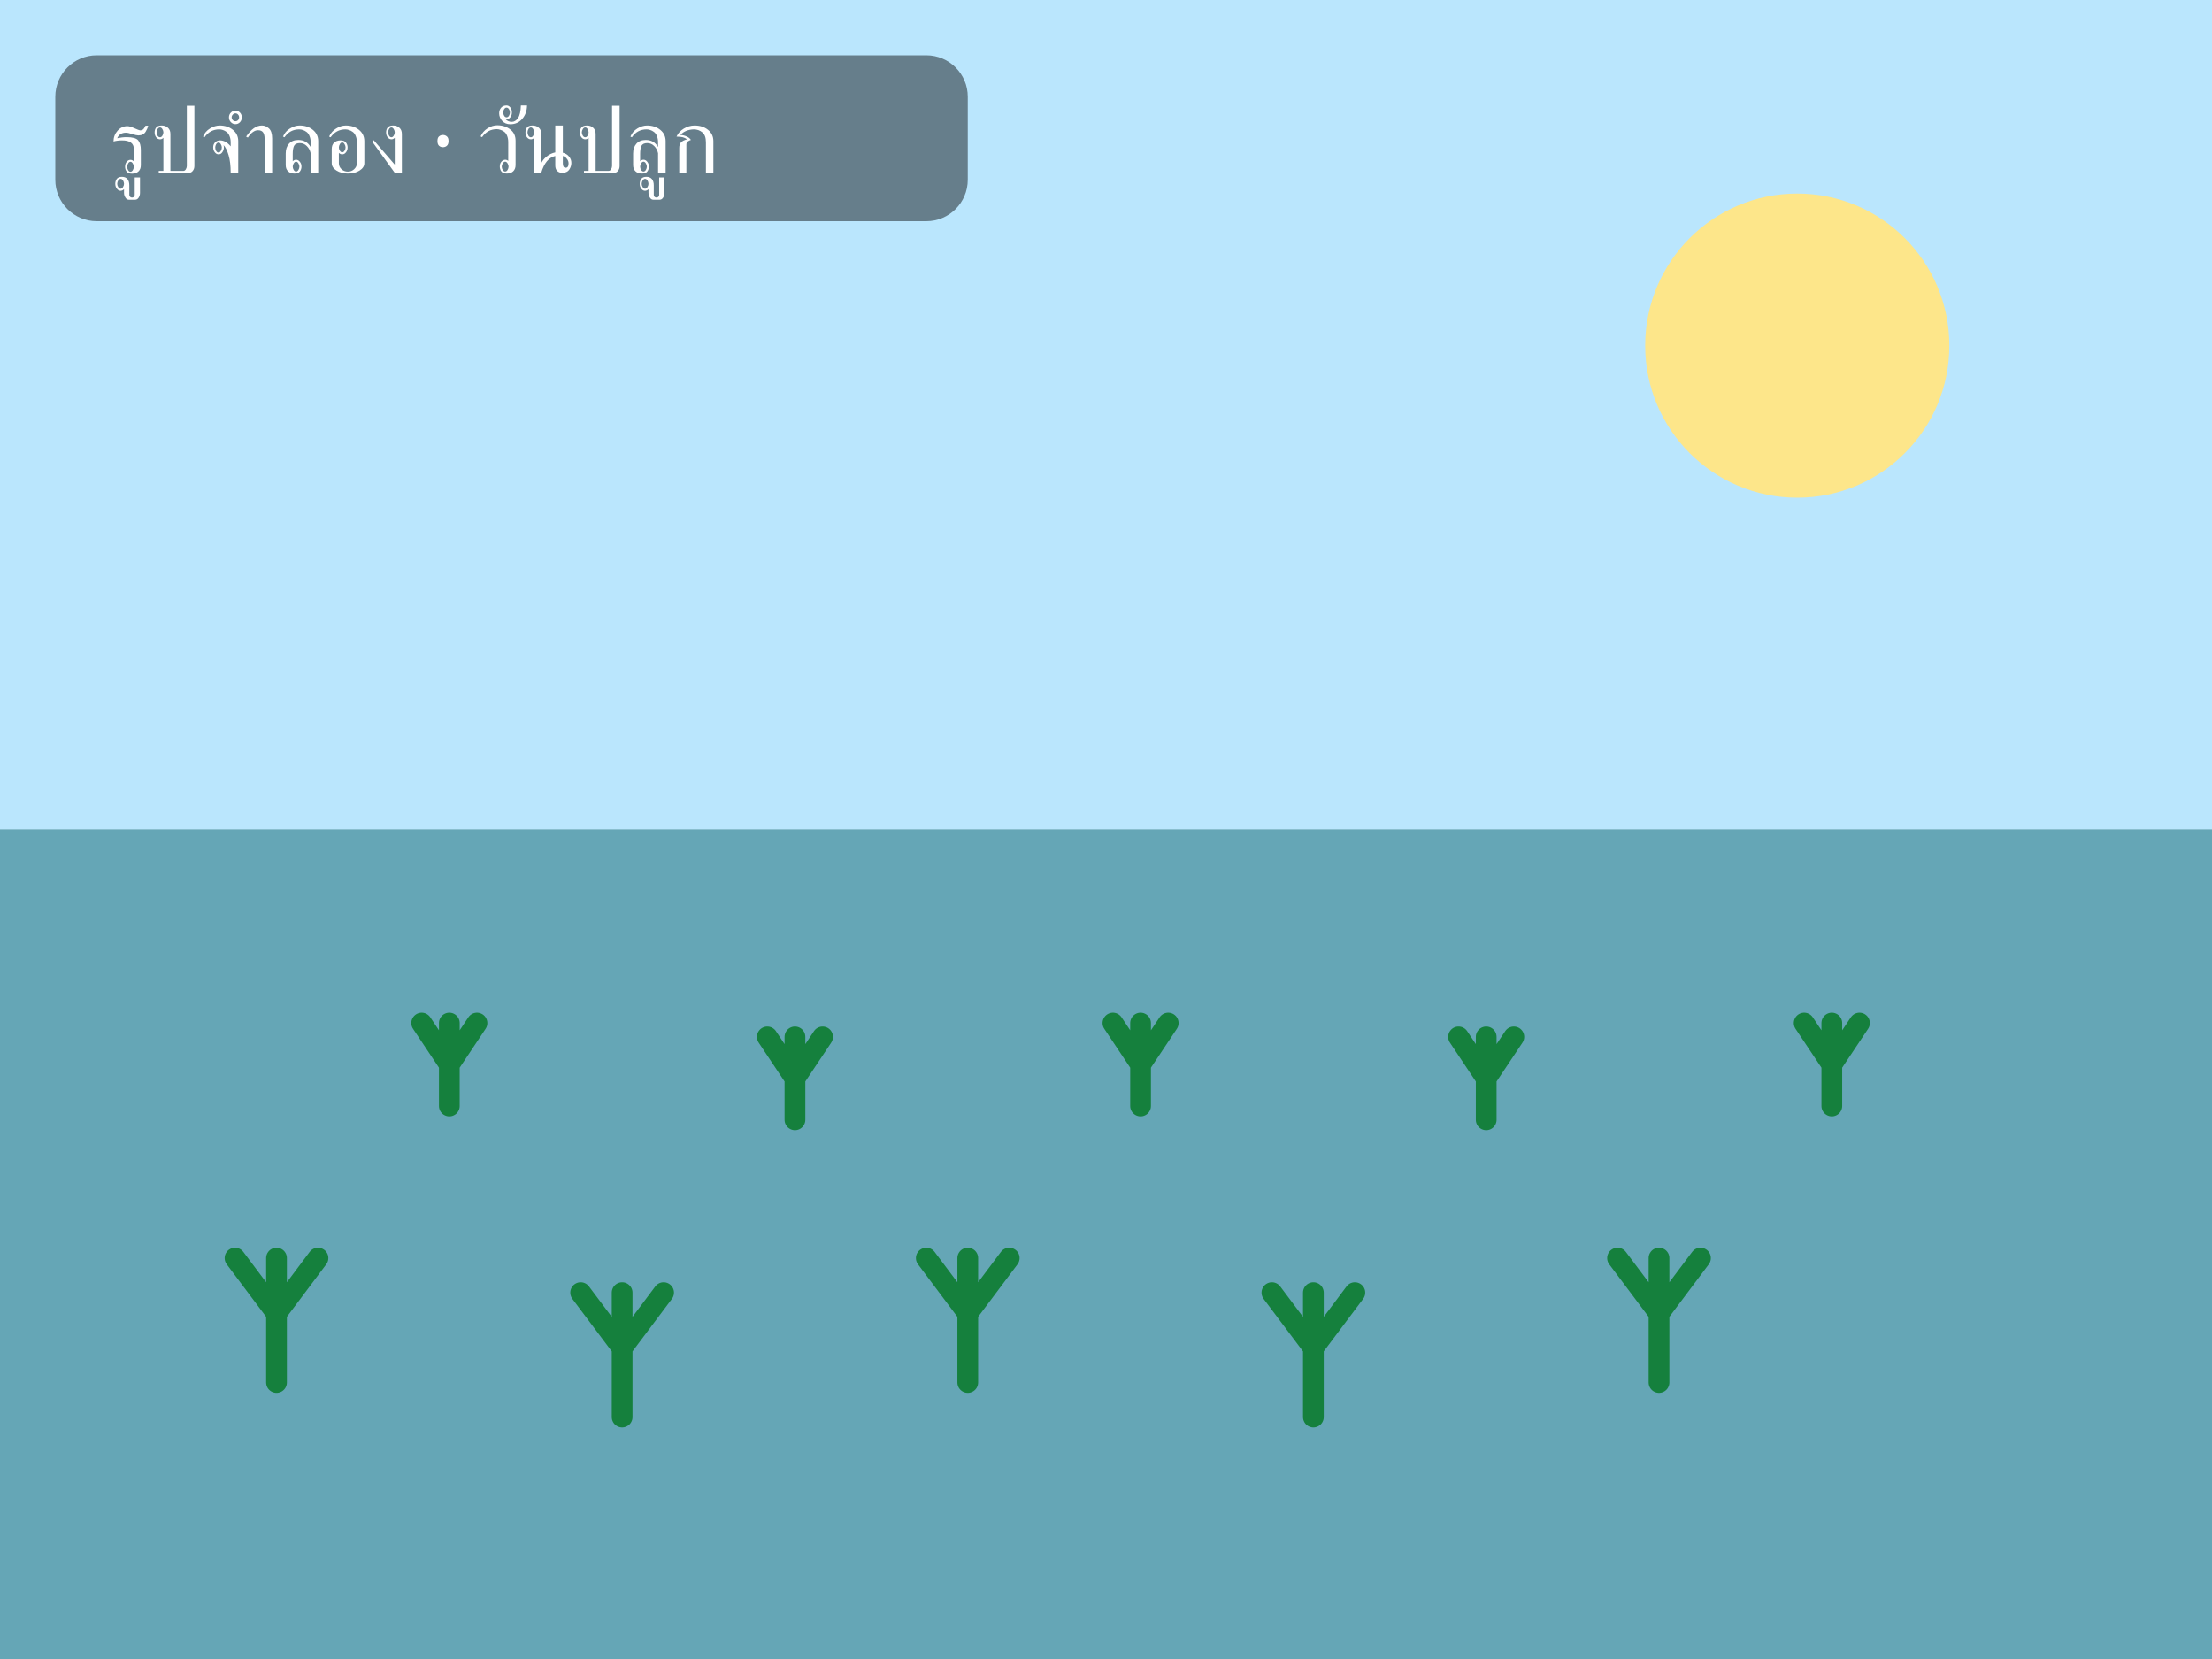
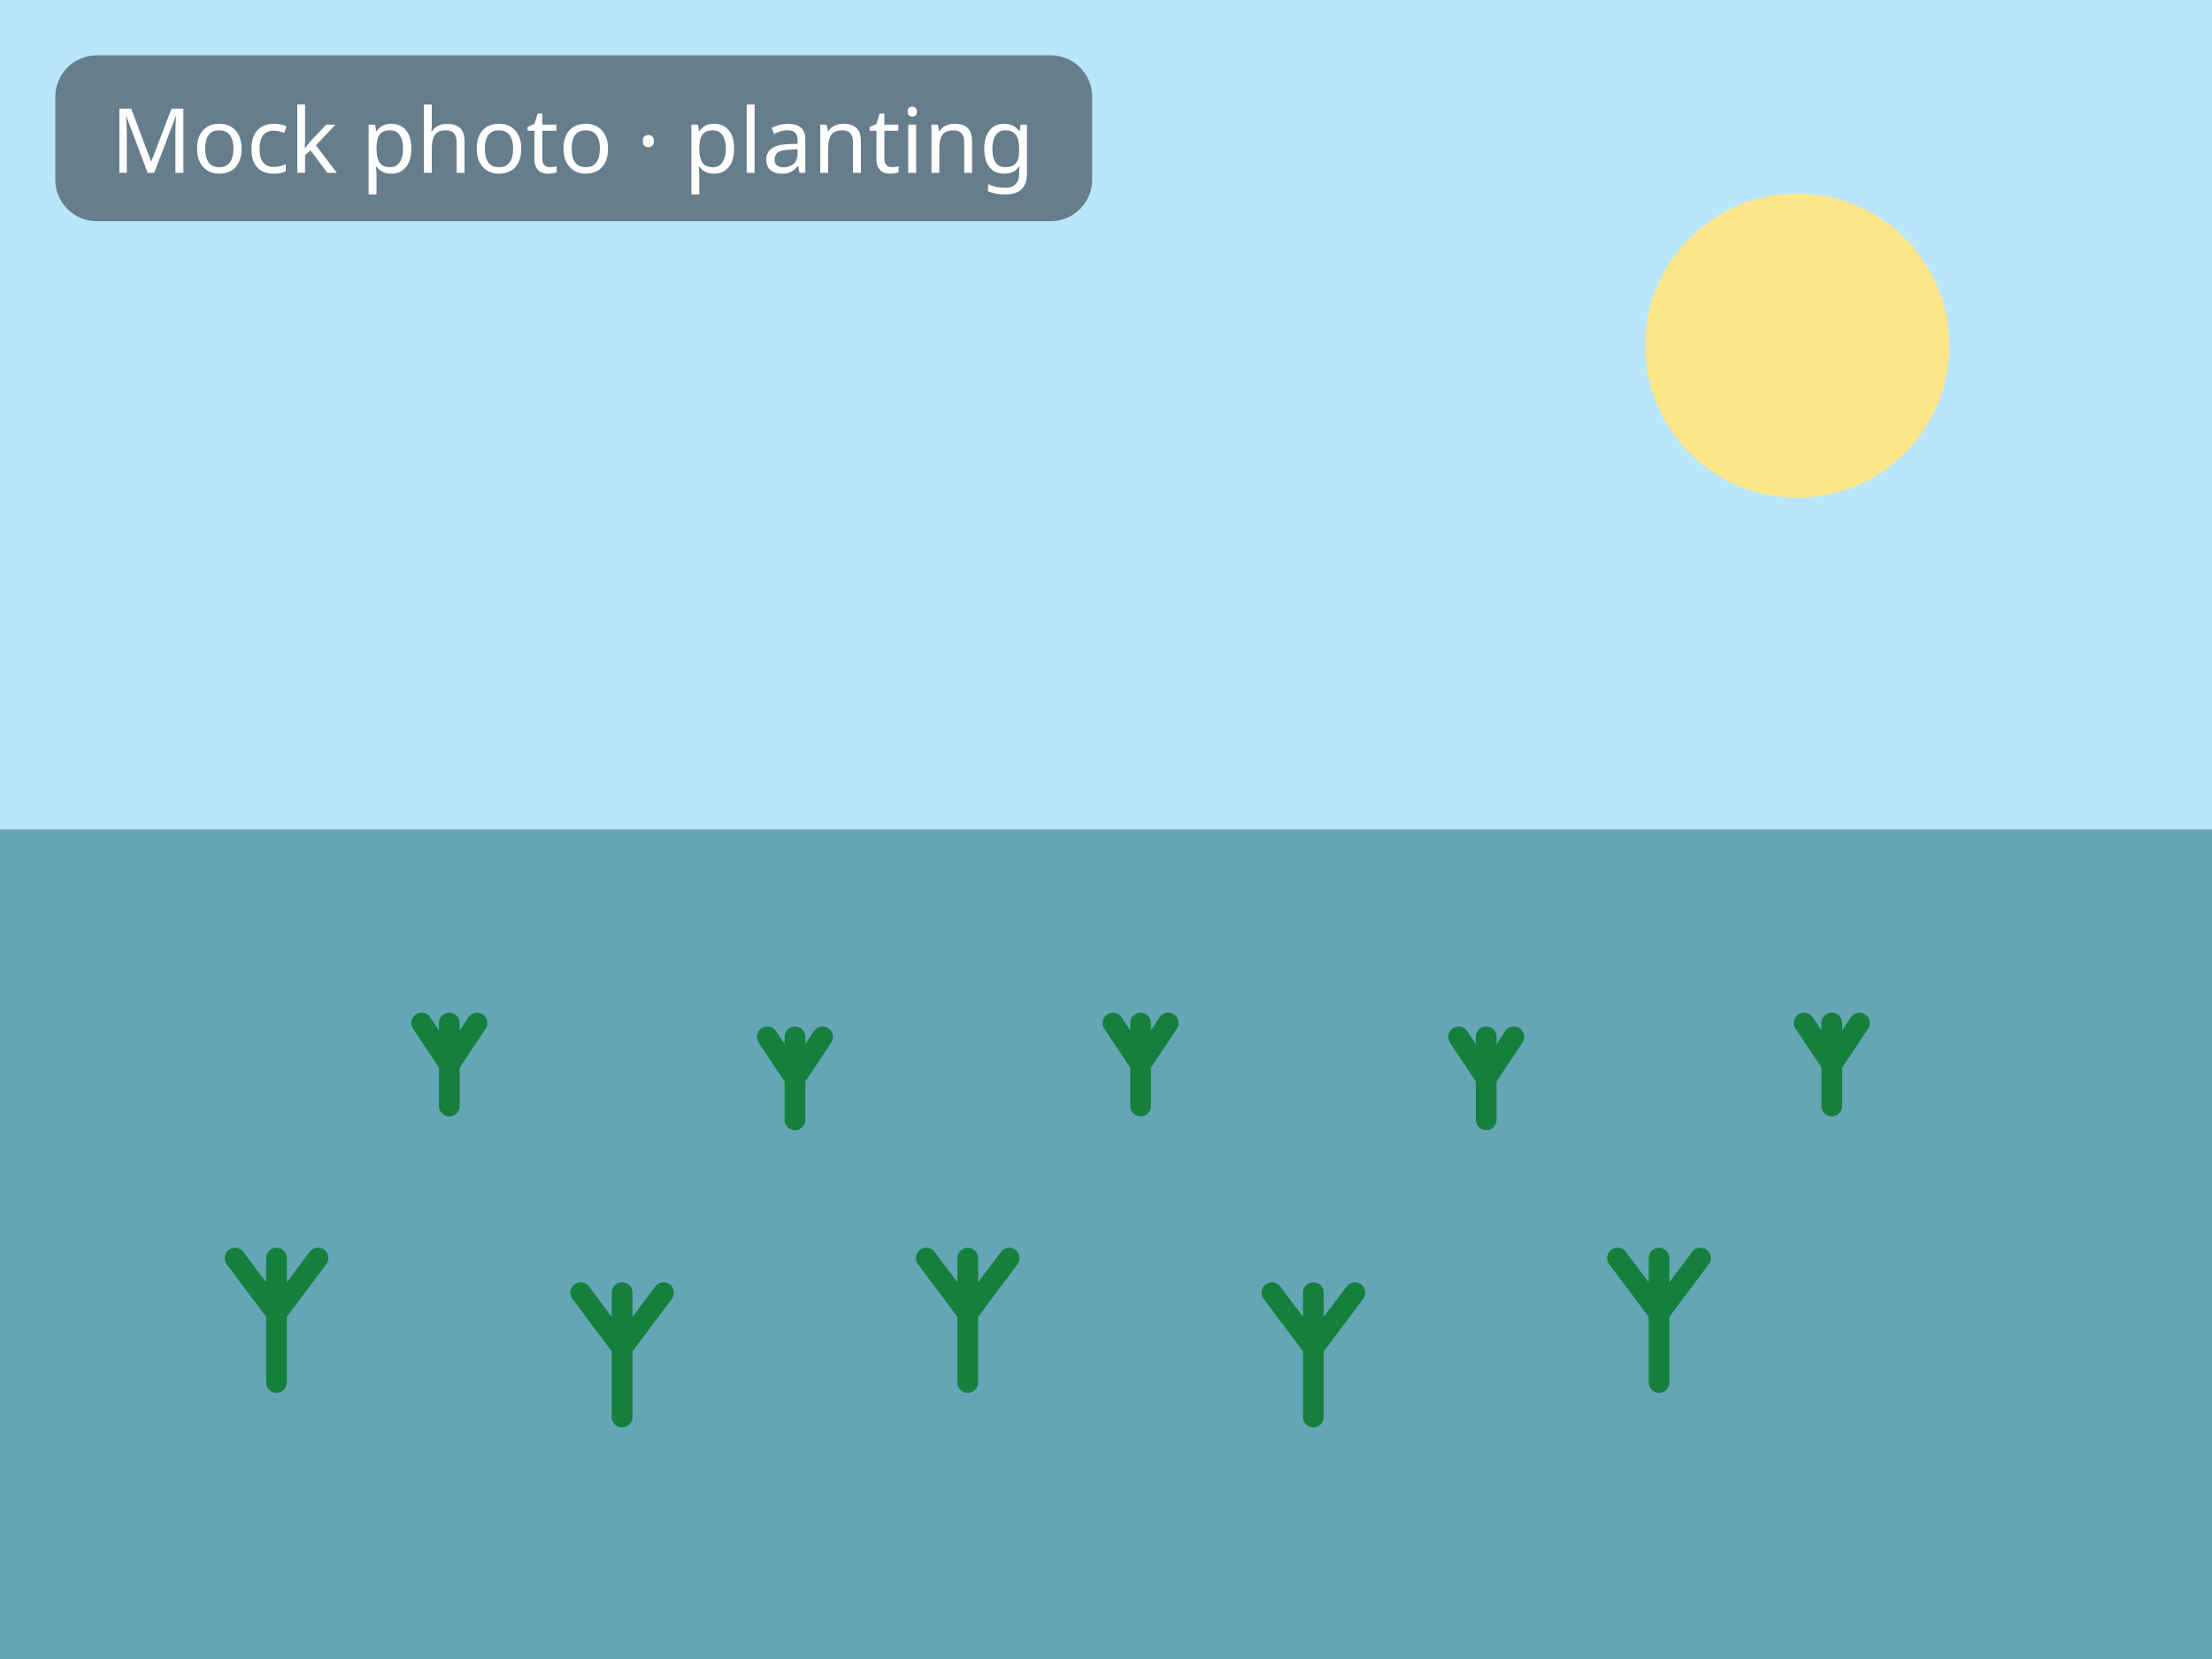
<svg xmlns="http://www.w3.org/2000/svg" viewBox="0 0 320 240">
  <rect width="320" height="240" fill="#bae6fd" />
  <circle cx="260" cy="50" r="22" fill="#fde68a" />
  <rect y="120" width="320" height="120" fill="#7c9a92" />
  <rect y="120" width="320" height="120" fill="#38bdf8" opacity="0.35" />
  <g stroke="#15803d" stroke-width="3" stroke-linecap="round">
    <path d="M40 200v-18M40 190l-6-8M40 190l6-8" />
    <path d="M90 205v-18M90 195l-6-8M90 195l6-8" />
    <path d="M140 200v-18M140 190l-6-8M140 190l6-8" />
    <path d="M190 205v-18M190 195l-6-8M190 195l6-8" />
    <path d="M240 200v-18M240 190l-6-8M240 190l6-8" />
    <path d="M65 160v-12M65 154l-4-6M65 154l4-6" />
    <path d="M115 162v-12M115 156l-4-6M115 156l4-6" />
    <path d="M165 160v-12M165 154l-4-6M165 154l4-6" />
    <path d="M215 162v-12M215 156l-4-6M215 156l4-6" />
    <path d="M265 160v-12M265 154l-4-6M265 154l4-6" />
  </g>
-   <rect x="8" y="8" width="132" height="24" rx="6" fill="#000" opacity="0.45" />
-   <text x="16" y="25" font-family="sans-serif" font-size="13" fill="#fff">รูปจำลอง · วันปลูก</text>
+   <rect x="8" y="8" width="150" height="24" rx="6" fill="#000" opacity="0.45" />
+   <text x="16" y="25" font-family="sans-serif" font-size="13" fill="#fff">Mock photo · planting</text>
</svg>
